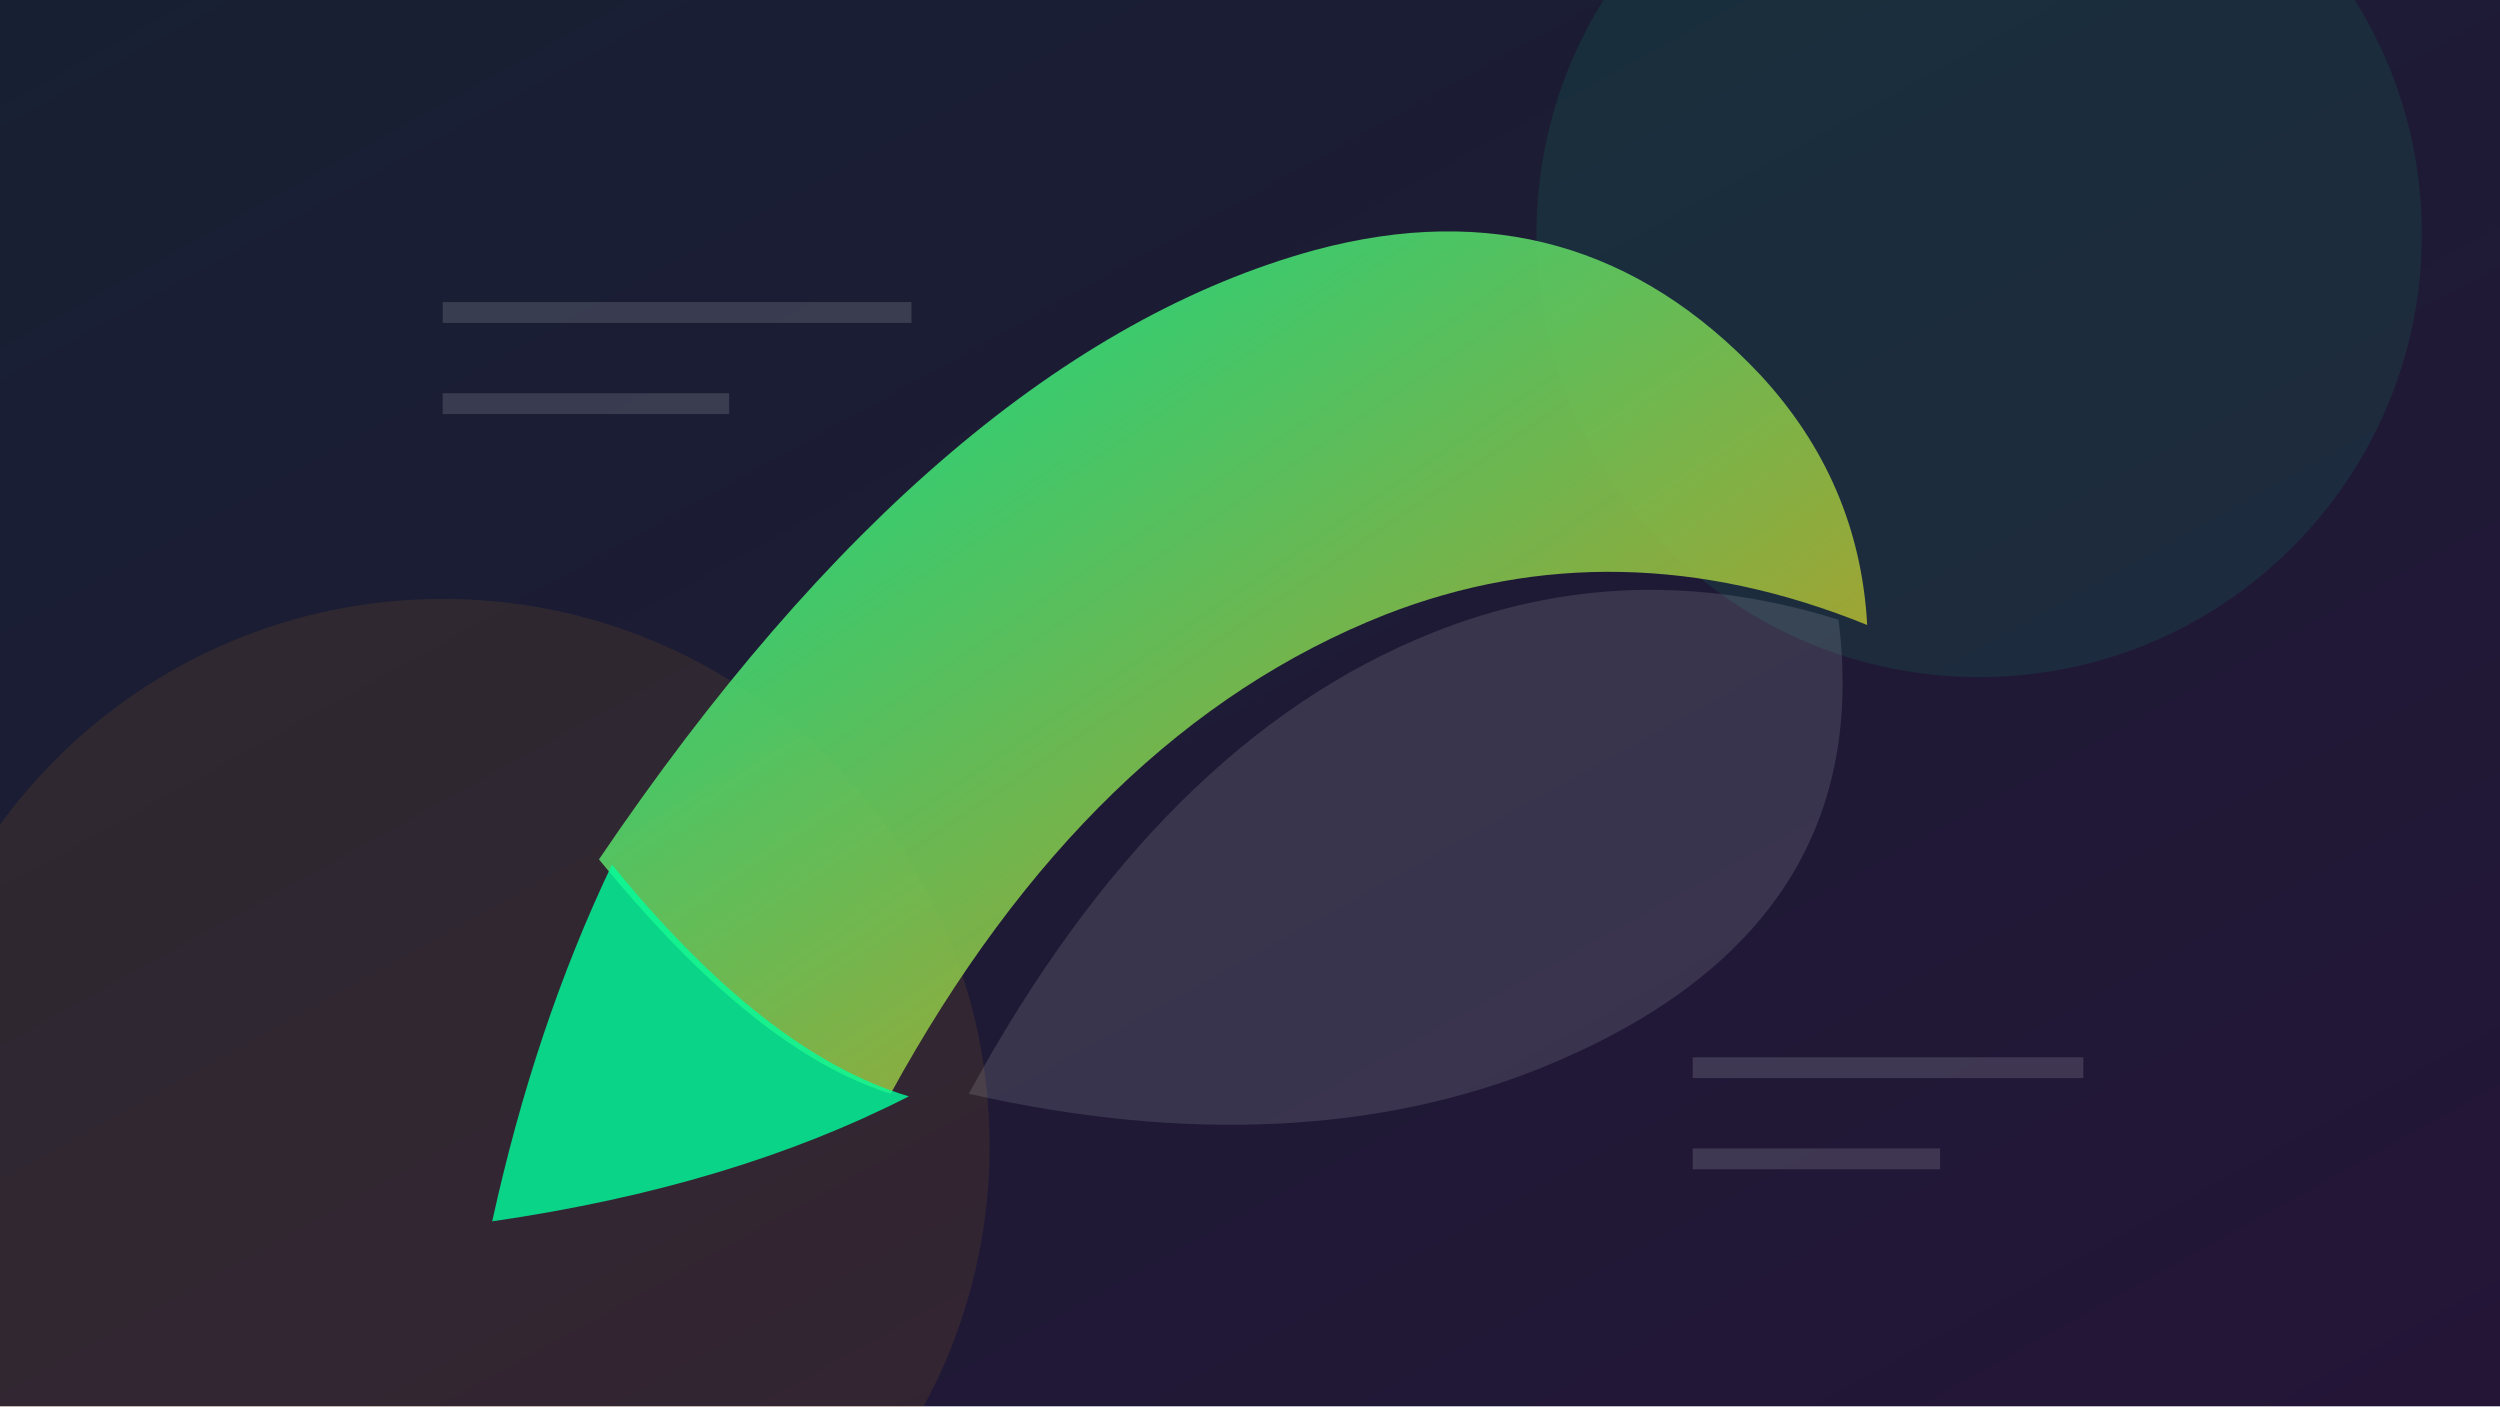
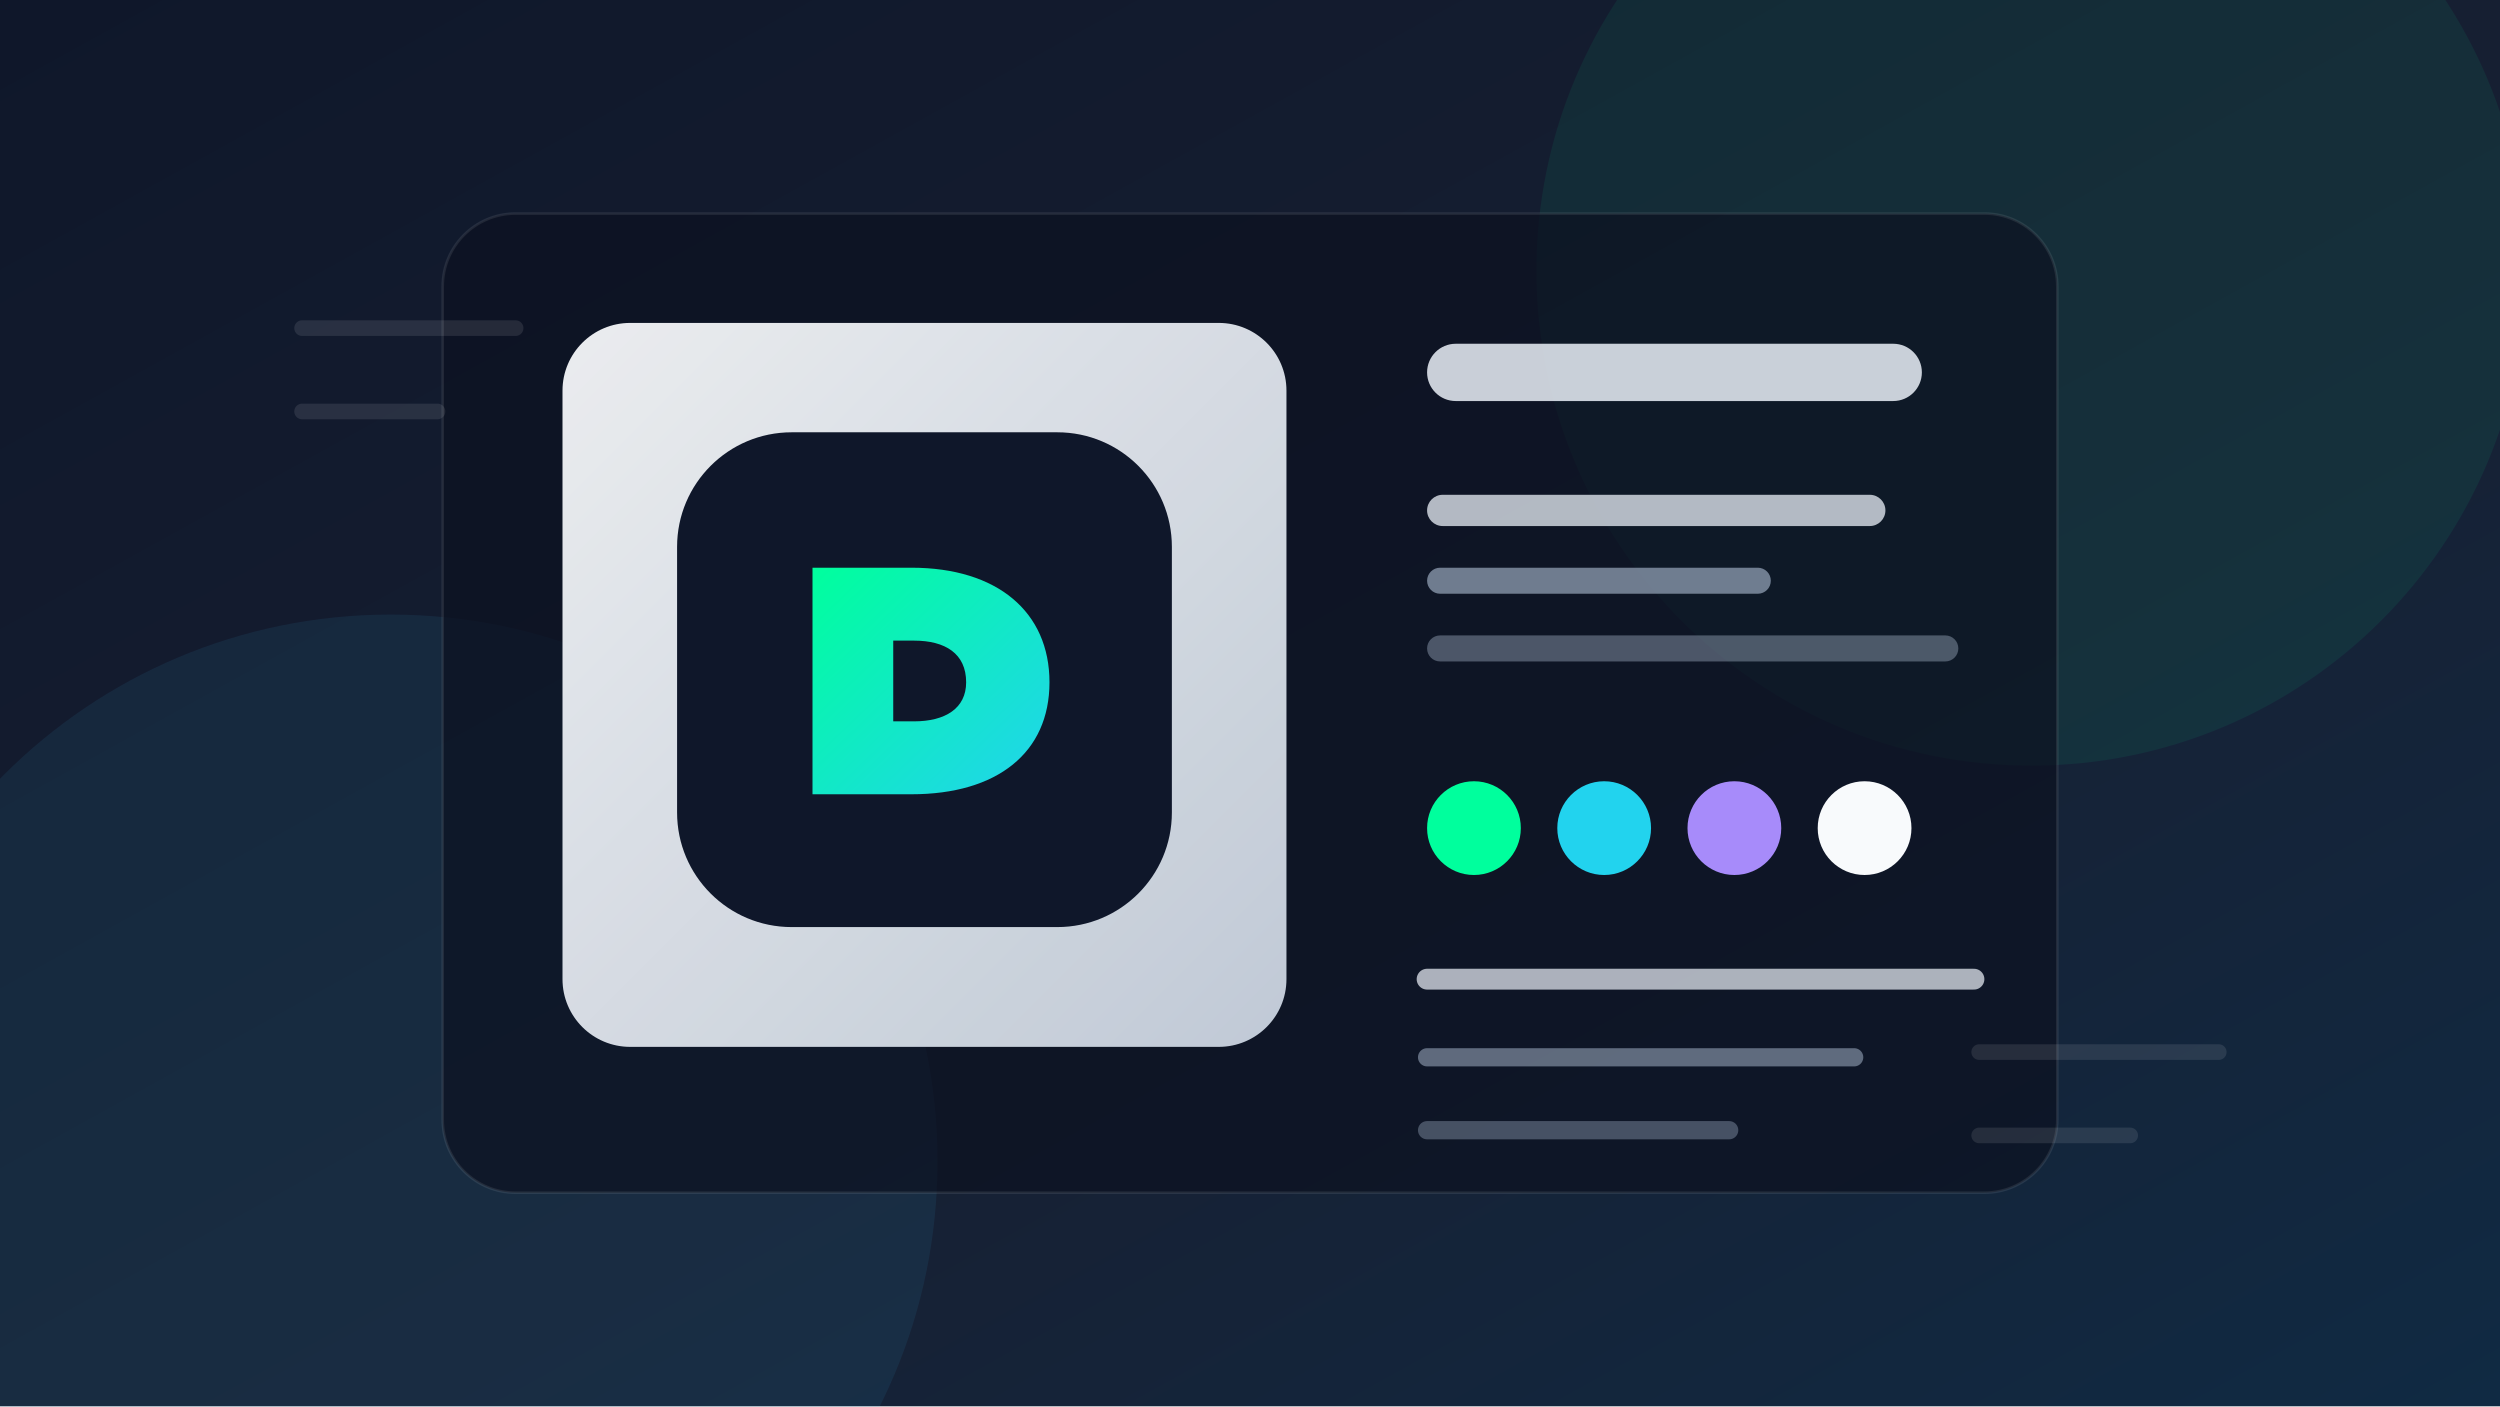
- <svg xmlns="http://www.w3.org/2000/svg" viewBox="0 0 960 540">
+ <svg xmlns="http://www.w3.org/2000/svg" viewBox="0 0 960 540" role="img" aria-labelledby="title desc">
  <defs>
    <linearGradient id="bg" x1="0" y1="0" x2="1" y2="1">
-       <stop offset="0" stop-color="#172033" />
-       <stop offset="1" stop-color="#241537" />
+       <stop offset="0" stop-color="#0f172a" />
+       <stop offset=".58" stop-color="#172033" />
+       <stop offset="1" stop-color="#102a43" />
    </linearGradient>
-     <linearGradient id="accent" x1="0" y1="0" x2="1" y2="1">
+     <linearGradient id="mint" x1="0" y1="0" x2="1" y2="1">
      <stop offset="0" stop-color="#00ff9d" />
-       <stop offset="1" stop-color="#f59e0b" />
+       <stop offset="1" stop-color="#22d3ee" />
+     </linearGradient>
+     <linearGradient id="paper" x1="0" y1="0" x2="1" y2="1">
+       <stop offset="0" stop-color="#f8fafc" />
+       <stop offset="1" stop-color="#cbd5e1" />
    </linearGradient>
  </defs>
  <rect width="960" height="540" fill="url(#bg)" />
-   <circle cx="760" cy="90" r="170" fill="#00ff9d" opacity=".08" />
-   <circle cx="170" cy="440" r="210" fill="#f59e0b" opacity=".09" />
-   <path d="M230 330c88-130 180-208 275-234 67-18 124-2 171 48 25 27 39 59 41 96-64-26-126-27-185-4-76 30-139 91-190 184-35-11-72-41-112-90z" fill="url(#accent)" opacity=".86" />
-   <path d="M235 332c39 48 77 78 114 89-45 23-98 39-160 48 11-50 26-95 46-137z" fill="#00ff9d" opacity=".8" />
-   <path d="M706 238c10 80-28 137-114 172-62 25-136 29-220 10 49-90 108-149 178-177 50-20 102-22 156-5z" fill="#ffffff" opacity=".12" />
-   <g fill="none" stroke="#ffffff" stroke-opacity=".14" stroke-width="8">
-     <path d="M170 120h180" />
-     <path d="M170 155h110" />
-     <path d="M650 410h150" />
-     <path d="M650 445h95" />
+   <circle cx="780" cy="104" r="190" fill="#00ff9d" opacity=".07" />
+   <circle cx="150" cy="446" r="210" fill="#38bdf8" opacity=".08" />
+   <rect x="170" y="82" width="620" height="376" rx="28" fill="#0b1120" opacity=".72" stroke="#ffffff" stroke-opacity=".12" />
+   <rect x="216" y="124" width="278" height="278" rx="26" fill="url(#paper)" opacity=".94" />
+   <g transform="translate(260 166)">
+     <rect x="0" y="0" width="190" height="190" rx="44" fill="#0f172a" />
+     <path d="M52 139V52h38c33 0 53 17 53 44 0 27-20 43-53 43H52Zm31-28h8c12 0 20-5 20-15 0-11-8-16-20-16h-8v31Z" fill="url(#mint)" />
+     <path d="M53 144h92" stroke="url(#mint)" stroke-width="10" stroke-linecap="round" />
+   </g>
+   <g transform="translate(548 132)">
+     <rect x="0" y="0" width="190" height="22" rx="11" fill="#e2e8f0" opacity=".88" />
+     <rect x="0" y="58" width="176" height="12" rx="6" fill="#e2e8f0" opacity=".78" />
+     <rect x="0" y="86" width="132" height="10" rx="5" fill="#94a3b8" opacity=".72" />
+     <rect x="0" y="112" width="204" height="10" rx="5" fill="#94a3b8" opacity=".46" />
+     <g transform="translate(0 168)">
+       <circle cx="18" cy="18" r="18" fill="#00ff9d" />
+       <circle cx="68" cy="18" r="18" fill="#22d3ee" />
+       <circle cx="118" cy="18" r="18" fill="#a78bfa" />
+       <circle cx="168" cy="18" r="18" fill="#f8fafc" />
+     </g>
+     <g transform="translate(0 244)" fill="none" stroke-linecap="round">
+       <path d="M0 0h210" stroke="#e2e8f0" stroke-width="8" opacity=".74" />
+       <path d="M0 30h164" stroke="#94a3b8" stroke-width="7" opacity=".6" />
+       <path d="M0 58h116" stroke="#94a3b8" stroke-width="7" opacity=".42" />
+     </g>
+   </g>
+   <g fill="none" stroke="#ffffff" stroke-opacity=".1" stroke-width="6" stroke-linecap="round">
+     <path d="M116 126h82" />
+     <path d="M116 158h52" />
+     <path d="M760 404h92" />
+     <path d="M760 436h58" />
  </g>
</svg>
